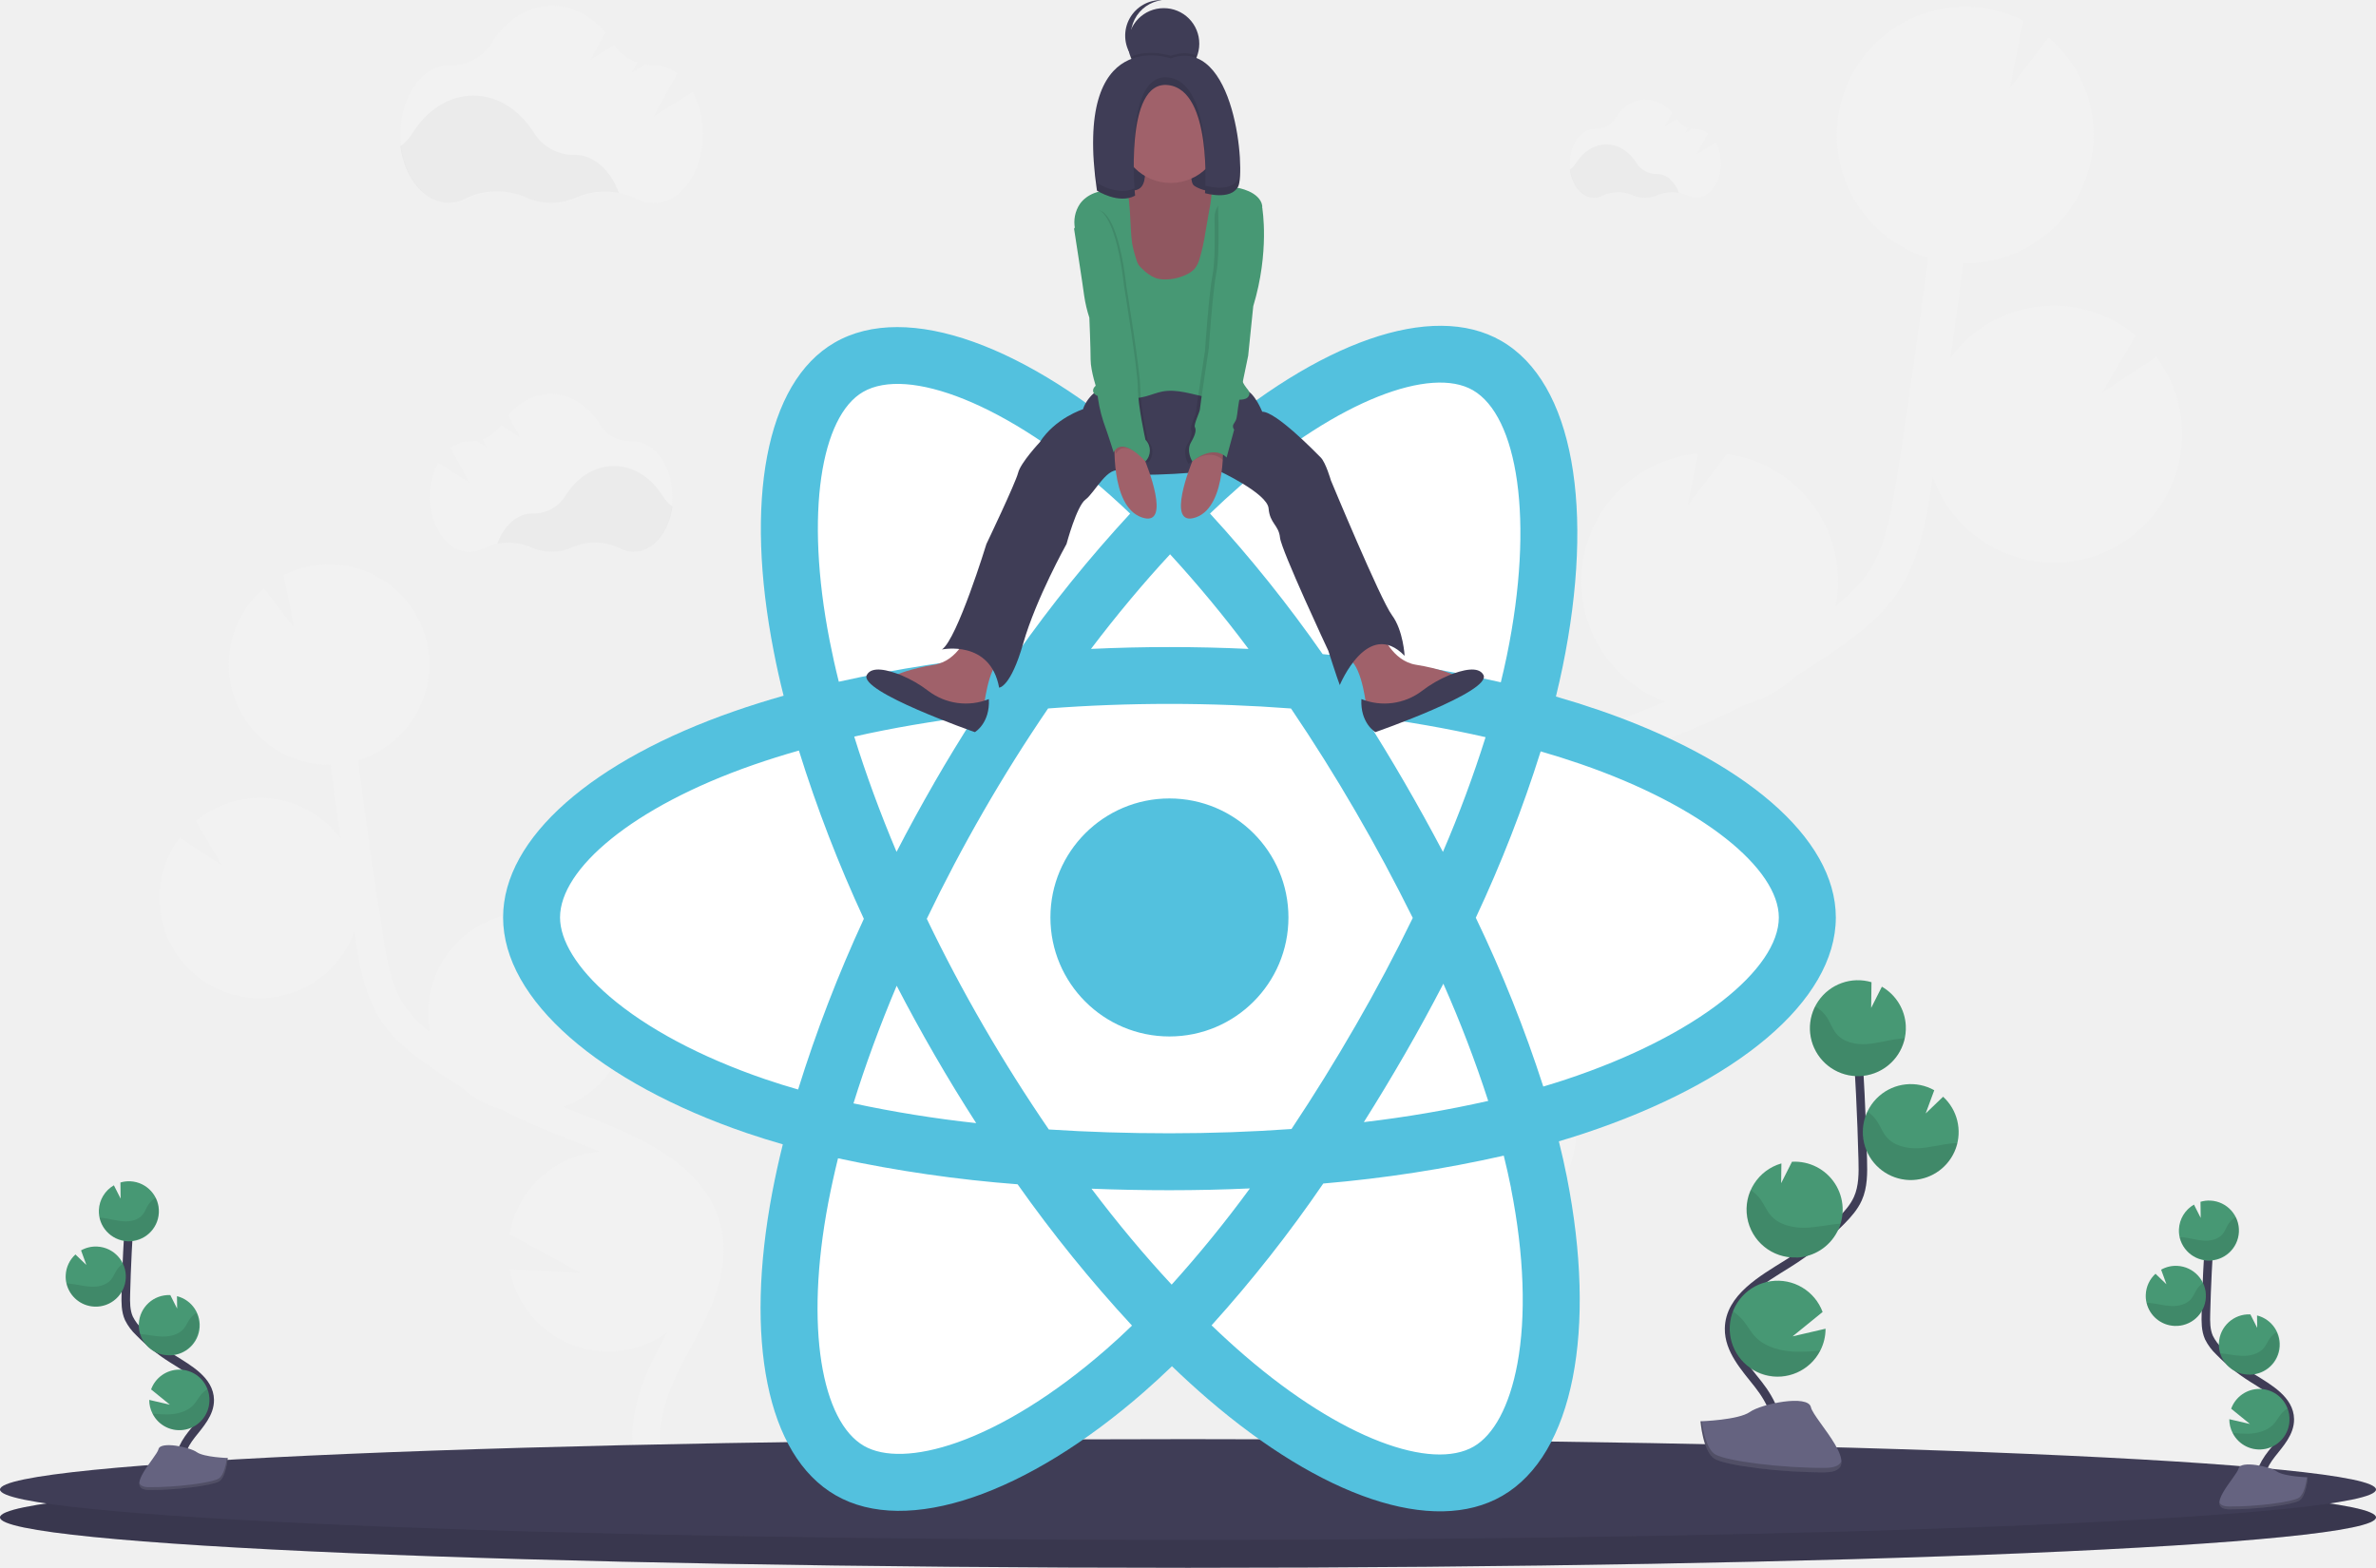
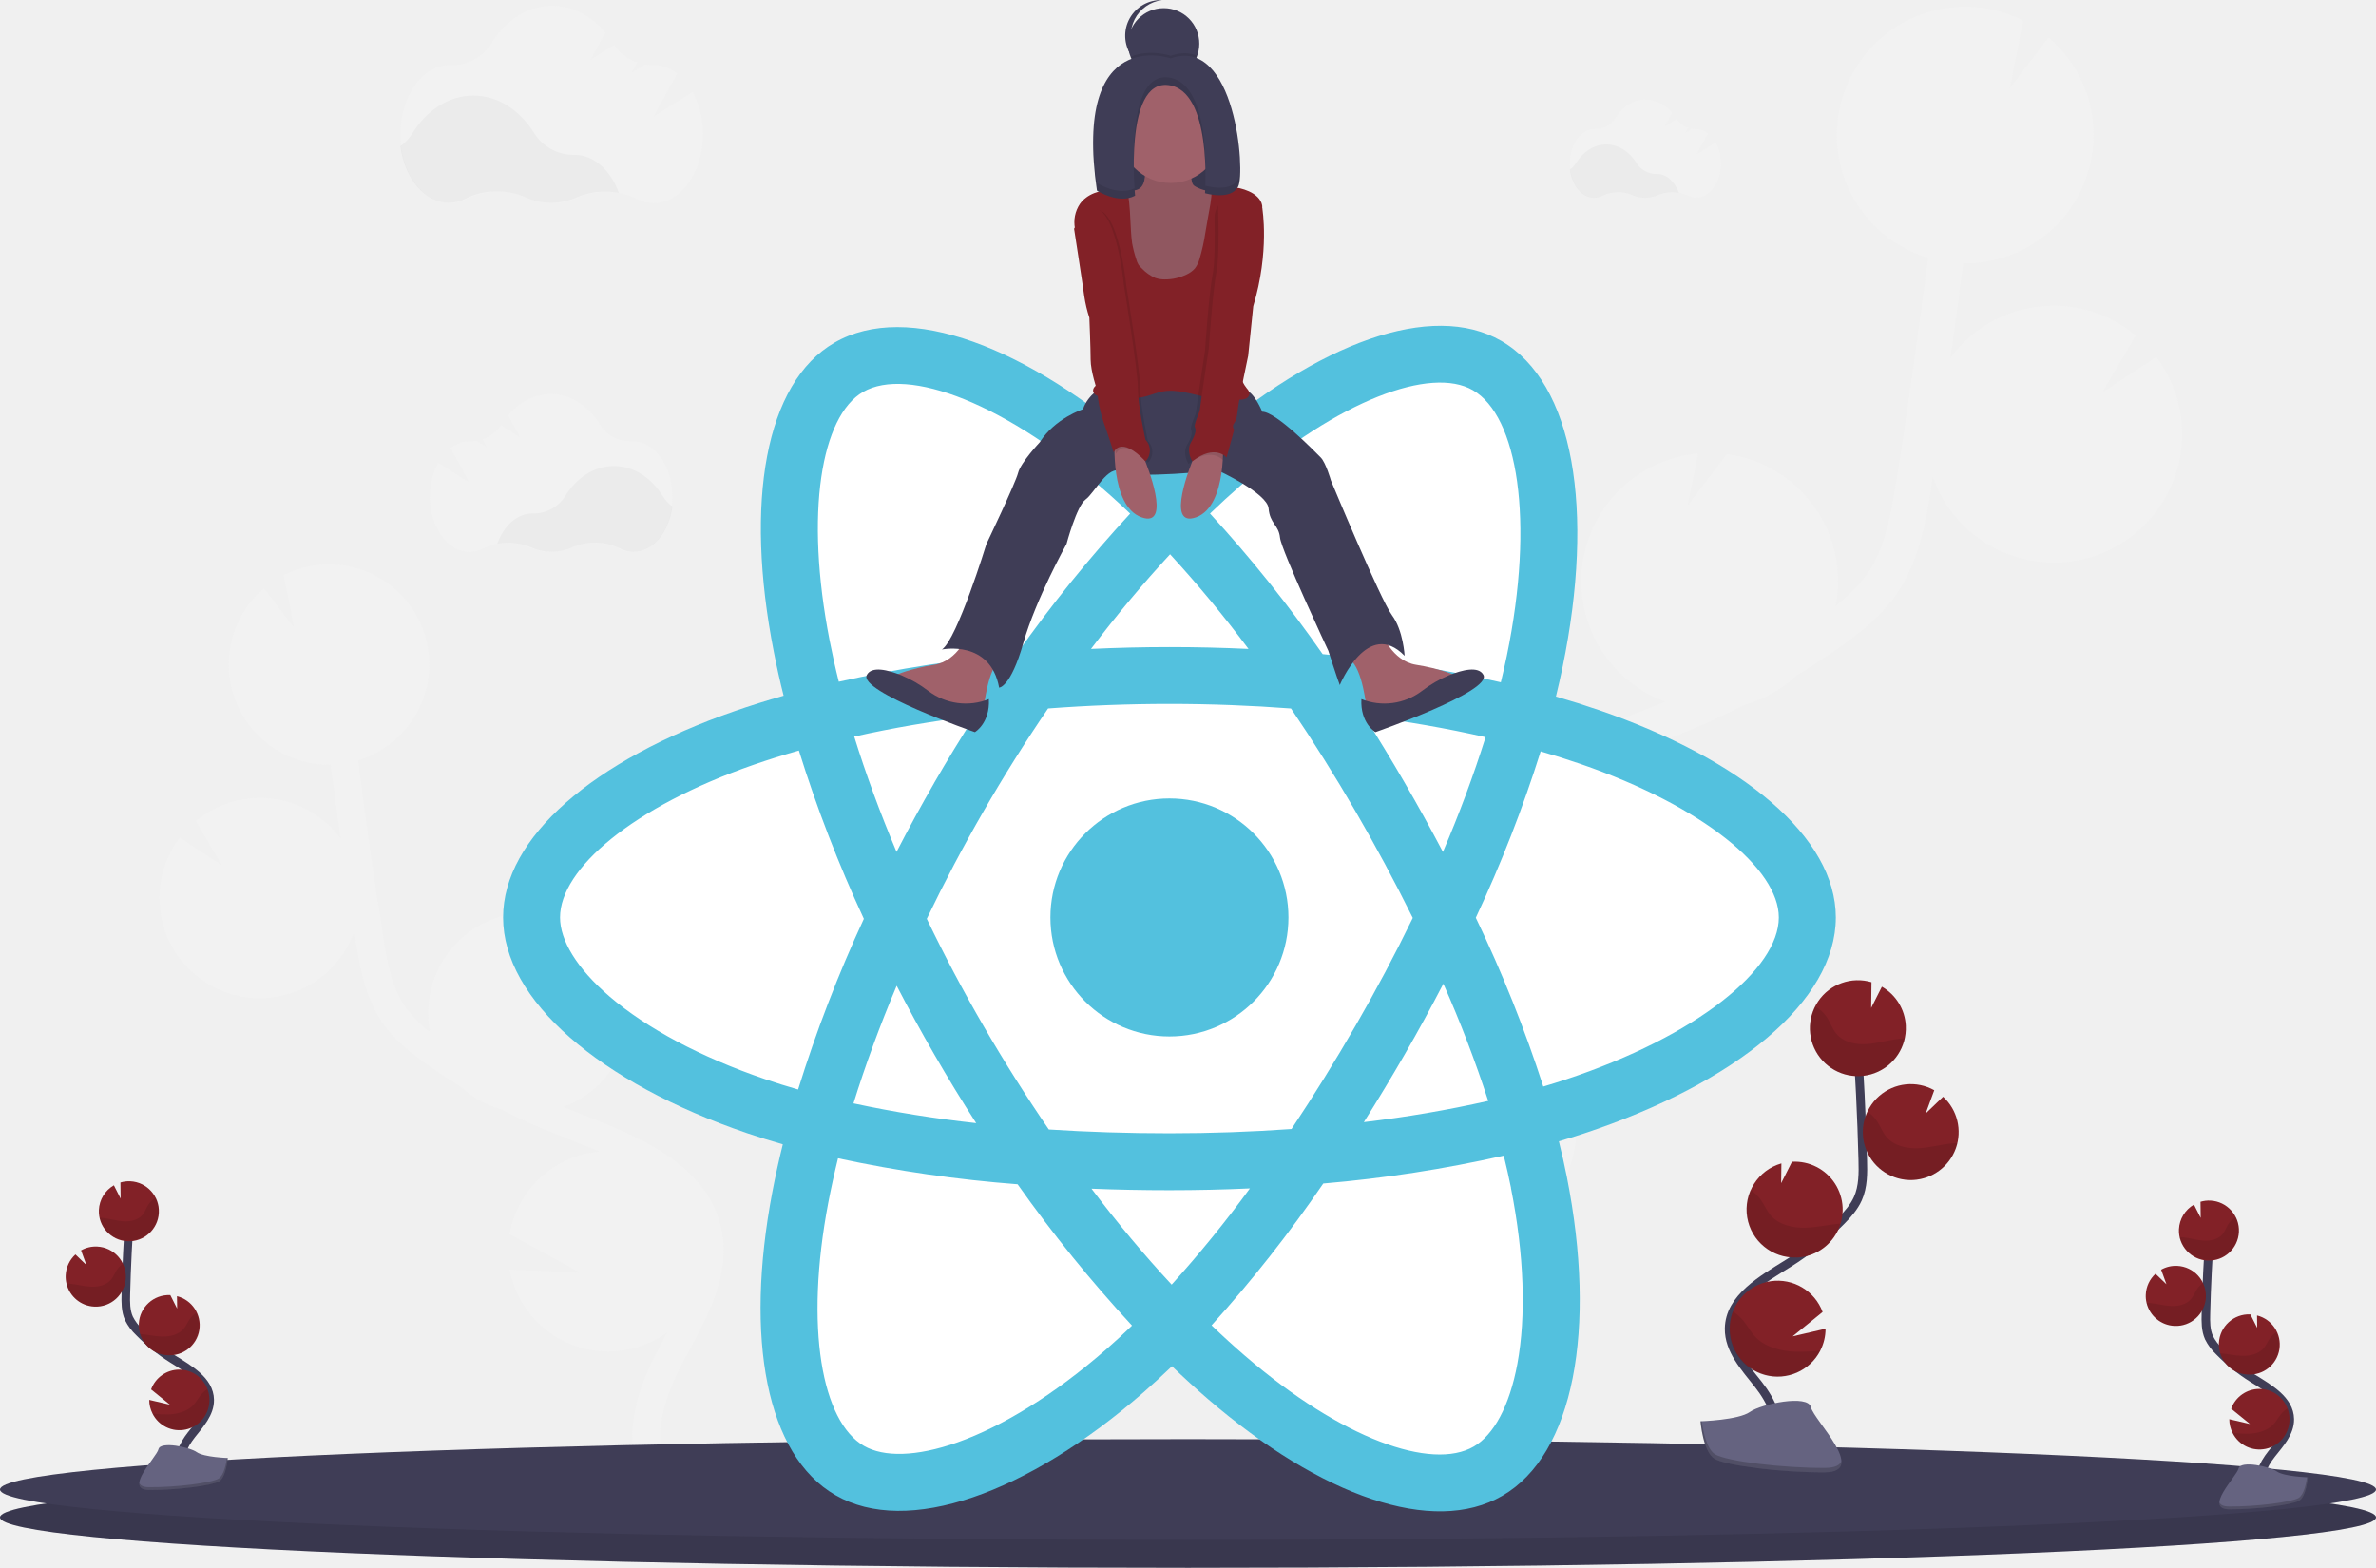
<svg xmlns="http://www.w3.org/2000/svg" id="a75d69e6-d07c-4db3-9c83-72b2470e5561" data-name="Layer 1" width="1108" height="731.18" viewBox="0 0 1108 731.18">
  <path d="M813.68,415.2l6.89-2.7c.66-.26,1.31-.54,2-.81a59.85,59.85,0,0,1,15.28-115.77l-4.8,24.2,18.22-23.92.16,0a59.87,59.87,0,0,1,51.16,67.45c-.15,1.13-.39,2.23-.6,3.34,5.61-4.43,10.87-9.32,14.81-15,8-11.54,10.71-25.76,13.47-43.17,5.47-34.48,10.4-69.34,14.84-104.18a59.83,59.83,0,0,1-42-65.36c.25-1.82.6-3.59,1-5.34.1-.44.2-.88.31-1.31.43-1.69.91-3.35,1.47-5,.09-.27.21-.52.3-.78.5-1.37,1-2.72,1.65-4,.22-.5.44-1,.67-1.47.69-1.43,1.42-2.83,2.22-4.19.27-.45.56-.88.83-1.33.62-1,1.27-2,1.94-2.93.36-.5.71-1,1.08-1.49l.27-.39,0,0a59.81,59.81,0,0,1,74.64-17l-6.24,31.49,18-23.64a59.5,59.5,0,0,1,16.32,68.62h.07c-.17.4-.38.78-.55,1.18-.33.74-.67,1.47-1,2.2-.46.93-1,1.84-1.45,2.74-.38.68-.75,1.36-1.16,2-.59,1-1.23,1.9-1.87,2.83-.38.54-.73,1.1-1.12,1.63-1,1.39-2.12,2.72-3.26,4-.4.45-.83.86-1.25,1.3-.81.86-1.62,1.71-2.48,2.52-.53.5-1.09,1-1.64,1.46-.79.7-1.6,1.38-2.43,2-.59.47-1.19.92-1.79,1.36-.87.63-1.75,1.22-2.64,1.81-.6.39-1.2.78-1.81,1.15-1,.61-2.05,1.17-3.1,1.72-.53.27-1,.57-1.59.83-1.58.77-3.2,1.48-4.85,2.11-.31.12-.64.21-.95.32-1.38.5-2.77,1-4.18,1.35-.61.17-1.23.31-1.85.46-1.15.28-2.31.54-3.48.76q-1,.18-2.07.33c-1.15.17-2.31.3-3.48.4-.69.06-1.37.12-2.07.16-1.26.06-2.53.07-3.8.06a2.08,2.08,0,0,0-.25,0q-2.82,22-5.92,44A59.82,59.82,0,0,1,1042,240.88l-15.68,26.58,25.21-16.59a59.68,59.68,0,0,1,11.5,44.16,58.76,58.76,0,0,1-4.5,15.94,59.83,59.83,0,0,1-111.19-4c-.23,1.48-.45,3-.68,4.46-2.44,15.35-5.47,34.46-16.23,50-7.29,10.56-17.33,18.36-27.09,25.22q-9.52,6.7-19.48,12.77a59.85,59.85,0,0,1-24.53,13.74q-16,8.19-32.69,14.81l-6.95,2.72c-6.25,2.44-12.65,4.94-19,7.6,1,.09,2,.17,3,.3a59.9,59.9,0,0,1,50.86,49.05l-42.31,23.11,42.18-1.89A59.16,59.16,0,0,1,843,534.54a59.87,59.87,0,0,1-82.7,11.74l2.1,3.91c1.4,2.58,2.78,5.15,4.12,7.7,18.33,34.74,19.66,64.74,3.75,84.49l-13-10.45c15.49-19.22,3.2-49.77-5.5-66.27-1.32-2.5-2.68-5-4-7.56C736,536.27,722.65,511.53,728,485.2,736,445.5,779.05,428.7,813.68,415.2Z" transform="translate(-46 -84.41)" fill="#f2f2f2" />
  <path d="M315.6,603.42l-5.38-2.11c-.52-.2-1-.43-1.54-.63a46.75,46.75,0,0,0-11.94-90.42l3.75,18.9-14.22-18.68h-.13a46.76,46.76,0,0,0-40,52.68c.12.89.31,1.74.47,2.61a55.84,55.84,0,0,1-11.56-11.73c-6.23-9-8.37-20.12-10.53-33.71C220.29,493.4,216.45,466.18,213,439a46.72,46.72,0,0,0,32.77-51.05c-.2-1.42-.47-2.8-.79-4.17l-.24-1c-.34-1.32-.71-2.62-1.15-3.88-.07-.21-.16-.41-.24-.61-.39-1.07-.82-2.12-1.28-3.15-.18-.38-.35-.77-.53-1.15-.54-1.11-1.11-2.2-1.73-3.26-.21-.36-.44-.7-.65-1-.49-.78-1-1.55-1.52-2.29-.28-.39-.55-.79-.84-1.17l-.21-.3h0a46.76,46.76,0,0,0-58.29-13.32l4.88,24.6-14.07-18.46a46.48,46.48,0,0,0-12.75,53.59h-.05c.13.31.29.61.43.92.26.58.52,1.15.8,1.72q.54,1.08,1.14,2.13c.29.54.58,1.07.9,1.59.46.75,1,1.48,1.46,2.21.3.42.57.86.88,1.27.8,1.08,1.65,2.12,2.54,3.13.31.35.65.67,1,1,.63.67,1.27,1.33,1.94,2,.41.4.85.77,1.28,1.14q.93.83,1.89,1.59c.46.36.93.71,1.4,1.06.68.49,1.37,1,2.06,1.41.47.31.94.61,1.42.9.79.48,1.6.91,2.42,1.34.42.22.82.45,1.24.66,1.24.6,2.5,1.15,3.79,1.64.24.1.5.16.74.25,1.07.39,2.16.75,3.27,1.06.47.13,1,.24,1.44.35.9.22,1.8.43,2.72.6l1.61.26c.9.13,1.81.23,2.72.31.54.05,1.07.09,1.62.12,1,.05,2,.06,3,.05h.19q2.2,17.22,4.62,34.41a46.71,46.71,0,0,0-67.48-8.14L149.49,488l-19.68-12.95a46.57,46.57,0,0,0-9,34.49A45.8,45.8,0,0,0,124.34,522a46.73,46.73,0,0,0,86.84-3.12c.18,1.15.35,2.32.53,3.48,1.9,12,4.27,26.92,12.67,39.08,5.7,8.24,13.54,14.33,21.16,19.69q7.44,5.24,15.21,10a46.88,46.88,0,0,0,19.16,10.74c8.32,4.26,16.84,8.14,25.54,11.56l5.42,2.13c4.88,1.9,9.88,3.85,14.81,5.93-.78.07-1.57.13-2.36.24A46.77,46.77,0,0,0,283.6,660l33,18-32.94-1.47a46.78,46.78,0,0,0,73.57,29.2c-.55,1-1.09,2-1.64,3.05-1.09,2-2.17,4-3.22,6-14.31,27.13-15.35,50.57-2.92,66l10.13-8.16c-12.1-15-2.5-38.87,4.3-51.76,1-1.95,2.09-3.92,3.16-5.9,9.19-17,19.61-36.37,15.46-56.94C376.29,627.08,342.64,614,315.6,603.42Z" transform="translate(-46 -84.41)" fill="#f2f2f2" />
  <ellipse cx="554" cy="707.68" rx="554" ry="23.5" fill="#3f3d56" />
  <ellipse cx="554" cy="707.68" rx="554" ry="23.5" opacity="0.1" />
  <ellipse cx="554" cy="694.68" rx="554" ry="23.5" fill="#3f3d56" />
  <path d="M131,770.73c-3-5.51.4-12.26,4.28-17.18s8.61-10,8.51-16.29c-.14-9-9.7-14.31-17.33-19.08a84.78,84.78,0,0,1-15.56-12.51,23,23,0,0,1-4.78-6.4c-1.58-3.52-1.53-7.52-1.43-11.38q.5-19.26,1.9-38.48" transform="translate(-46 -84.41)" fill="none" stroke="#3f3d56" stroke-miterlimit="10" stroke-width="4" />
-   <path d="M92.11,648.7a14,14,0,0,1,7-11.49l3.14,6.21-.09-7.52a13.86,13.86,0,0,1,4.62-.56A14,14,0,1,1,92.11,648.7Z" transform="translate(-46 -84.41)" fill="#479874" />
-   <path d="M117.14,743.7a14,14,0,0,0,26.5-5.76,13.82,13.82,0,0,0-.91-5.69,14,14,0,0,0-26.27.15l8.77,7.13-9.64-2.24A13.89,13.89,0,0,0,117.14,743.7Z" transform="translate(-46 -84.41)" fill="#479874" />
-   <path d="M124.07,716.45a14,14,0,0,0,4.46-27.54l.07,5.79-3.18-6.29h0a14,14,0,0,0-1.31,28.05Z" transform="translate(-46 -84.41)" fill="#479874" />
-   <path d="M90,693.78a14,14,0,0,0,1.32-28,13.88,13.88,0,0,0-7.52,1.78l2.48,6.8-5.11-4.9a14,14,0,0,0-4.53,9.69A13.33,13.33,0,0,0,77,683,14,14,0,0,0,90,693.78Z" transform="translate(-46 -84.41)" fill="#479874" />
+   <path d="M92.11,648.7a14,14,0,0,1,7-11.49l3.14,6.21-.09-7.52a13.86,13.86,0,0,1,4.62-.56A14,14,0,1,1,92.11,648.7Z" transform="translate(-46 -84.41)" fill="#822127" />
+   <path d="M117.14,743.7a14,14,0,0,0,26.5-5.76,13.82,13.82,0,0,0-.91-5.69,14,14,0,0,0-26.27.15l8.77,7.13-9.64-2.24A13.89,13.89,0,0,0,117.14,743.7Z" transform="translate(-46 -84.41)" fill="#822127" />
+   <path d="M124.07,716.45a14,14,0,0,0,4.46-27.54l.07,5.79-3.18-6.29h0a14,14,0,0,0-1.31,28.05Z" transform="translate(-46 -84.41)" fill="#822127" />
+   <path d="M90,693.78a14,14,0,0,0,1.32-28,13.88,13.88,0,0,0-7.52,1.78l2.48,6.8-5.11-4.9a14,14,0,0,0-4.53,9.69A13.33,13.33,0,0,0,77,683,14,14,0,0,0,90,693.78Z" transform="translate(-46 -84.41)" fill="#822127" />
  <path d="M94,652.44c3.24.36,6.39,1.37,9.64,1.57s6.82-.58,8.88-3.1c1.11-1.37,1.66-3.09,2.59-4.57a10.08,10.08,0,0,1,3.54-3.33,14,14,0,1,1-26.24,9.32C92.94,652.35,93.47,652.39,94,652.44Z" transform="translate(-46 -84.41)" opacity="0.1" />
  <path d="M90,693.78a14,14,0,0,0,13.35-20,10.4,10.4,0,0,0-2.82,2.83c-1,1.51-1.61,3.25-2.78,4.64-2.19,2.57-5.92,3.41-9.31,3.25s-6.66-1.11-10-1.42c-.47,0-.94-.08-1.41-.09A14,14,0,0,0,90,693.78Z" transform="translate(-46 -84.41)" opacity="0.1" />
  <path d="M124.07,716.45a14,14,0,0,0,13.47-19.76,11.36,11.36,0,0,0-3,2.85c-1.09,1.54-1.77,3.31-3,4.73-2.36,2.64-6.34,3.57-9.93,3.48s-6.82-.93-10.28-1.19A14,14,0,0,0,124.07,716.45Z" transform="translate(-46 -84.41)" opacity="0.1" />
  <path d="M117.14,743.7a14,14,0,0,0,26.5-5.76,13.82,13.82,0,0,0-.91-5.69,14,14,0,0,0-3.08,2.74c-1.34,1.63-2.21,3.47-3.76,5-2.87,2.82-7.5,4-11.62,4.09A62.35,62.35,0,0,1,117.14,743.7Z" transform="translate(-46 -84.41)" opacity="0.1" />
  <path d="M152.19,764.39s-11.08-.34-14.41-2.72-17-5.22-17.87-1.4-16.65,19-4.14,19.06,29.06-2,32.39-4S152.19,764.39,152.19,764.39Z" transform="translate(-46 -84.41)" fill="#656380" />
  <path d="M115.54,778c12.51.1,29.06-2,32.4-4,2.53-1.54,3.54-7.09,3.88-9.65l.37,0s-.7,8.93-4,11-19.89,4.08-32.39,4c-3.61,0-4.86-1.31-4.79-3.22C111.48,777.26,112.86,778,115.54,778Z" transform="translate(-46 -84.41)" opacity="0.2" />
  <path d="M1101,779.73c-3-5.51.4-12.26,4.28-17.18s8.61-10,8.51-16.29c-.14-9-9.7-14.31-17.33-19.08a84.78,84.78,0,0,1-15.56-12.51,23,23,0,0,1-4.78-6.4c-1.58-3.52-1.53-7.52-1.43-11.38q.49-19.26,1.9-38.48" transform="translate(-46 -84.41)" fill="none" stroke="#3f3d56" stroke-miterlimit="10" stroke-width="4" />
-   <path d="M1062.11,657.7a14,14,0,0,1,7-11.49l3.14,6.21-.09-7.52a13.86,13.86,0,0,1,4.62-.56,14,14,0,1,1-14.68,13.36Z" transform="translate(-46 -84.41)" fill="#479874" />
-   <path d="M1087.14,752.7a14,14,0,0,0,26.5-5.76,13.82,13.82,0,0,0-.91-5.69,14,14,0,0,0-26.27.15l8.77,7.13-9.64-2.24A13.89,13.89,0,0,0,1087.14,752.7Z" transform="translate(-46 -84.41)" fill="#479874" />
-   <path d="M1094.07,725.45a14,14,0,0,0,4.46-27.54l.07,5.79-3.18-6.29h0a14,14,0,0,0-1.31,28.05Z" transform="translate(-46 -84.41)" fill="#479874" />
-   <path d="M1060,702.78a14,14,0,0,0,1.32-28,13.88,13.88,0,0,0-7.52,1.78l2.48,6.8-5.11-4.9a14,14,0,0,0-4.53,9.69A13.33,13.33,0,0,0,1047,692,14,14,0,0,0,1060,702.78Z" transform="translate(-46 -84.41)" fill="#479874" />
+   <path d="M1062.11,657.7a14,14,0,0,1,7-11.49l3.14,6.21-.09-7.52a13.86,13.86,0,0,1,4.62-.56,14,14,0,1,1-14.68,13.36Z" transform="translate(-46 -84.41)" fill="#822127" />
+   <path d="M1087.14,752.7a14,14,0,0,0,26.5-5.76,13.82,13.82,0,0,0-.91-5.69,14,14,0,0,0-26.27.15l8.77,7.13-9.64-2.24A13.89,13.89,0,0,0,1087.14,752.7Z" transform="translate(-46 -84.41)" fill="#822127" />
+   <path d="M1094.07,725.45a14,14,0,0,0,4.46-27.54l.07,5.79-3.18-6.29h0a14,14,0,0,0-1.31,28.05Z" transform="translate(-46 -84.41)" fill="#822127" />
+   <path d="M1060,702.78a14,14,0,0,0,1.32-28,13.88,13.88,0,0,0-7.52,1.78l2.48,6.8-5.11-4.9a14,14,0,0,0-4.53,9.69A13.33,13.33,0,0,0,1047,692,14,14,0,0,0,1060,702.78Z" transform="translate(-46 -84.41)" fill="#822127" />
  <path d="M1064,661.44c3.24.36,6.39,1.37,9.64,1.57s6.82-.58,8.88-3.1c1.11-1.37,1.66-3.09,2.59-4.57a10.08,10.08,0,0,1,3.54-3.33,14,14,0,1,1-26.24,9.32C1062.94,661.35,1063.47,661.39,1064,661.44Z" transform="translate(-46 -84.41)" opacity="0.1" />
  <path d="M1060,702.78a14,14,0,0,0,13.35-20,10.4,10.4,0,0,0-2.82,2.83c-1,1.51-1.61,3.25-2.78,4.64-2.19,2.57-5.92,3.41-9.31,3.25s-6.66-1.11-10-1.42c-.47,0-.94-.08-1.41-.09A14,14,0,0,0,1060,702.78Z" transform="translate(-46 -84.41)" opacity="0.1" />
  <path d="M1094.07,725.45a14,14,0,0,0,13.47-19.76,11.36,11.36,0,0,0-3,2.85c-1.09,1.54-1.77,3.31-3,4.73-2.36,2.64-6.34,3.57-9.93,3.48s-6.82-.93-10.28-1.19A14,14,0,0,0,1094.07,725.45Z" transform="translate(-46 -84.41)" opacity="0.1" />
  <path d="M1087.14,752.7a14,14,0,0,0,26.5-5.76,13.82,13.82,0,0,0-.91-5.69,14,14,0,0,0-3.08,2.74c-1.34,1.63-2.21,3.47-3.76,5-2.87,2.82-7.5,4-11.62,4.09A62.35,62.35,0,0,1,1087.14,752.7Z" transform="translate(-46 -84.41)" opacity="0.1" />
  <path d="M1122.19,773.39s-11.08-.34-14.41-2.72-17-5.22-17.87-1.4-16.65,19-4.14,19.06,29.06-2,32.39-4S1122.19,773.39,1122.19,773.39Z" transform="translate(-46 -84.41)" fill="#656380" />
  <path d="M1085.54,787c12.51.1,29.06-2,32.4-4,2.53-1.54,3.54-7.09,3.88-9.65l.37,0s-.7,8.93-4,11-19.89,4.08-32.39,4c-3.61,0-4.86-1.31-4.79-3.22C1081.48,786.26,1082.86,787,1085.54,787Z" transform="translate(-46 -84.41)" opacity="0.2" />
  <path d="M791.57,415.56q-9.92-3.4-20-6.3,1.66-6.79,3.09-13.65c15.14-73.51,5.24-132.73-28.57-152.22-32.42-18.7-85.44.8-139,47.39q-7.92,6.92-15.47,14.2-5.07-4.85-10.3-9.51C525.21,245.64,469,224.65,435.18,244.2c-32.39,18.75-42,74.42-28.35,144.09q2,10.35,4.59,20.58c-7.95,2.26-15.64,4.67-23,7.24C322.63,439,280.61,475,280.61,512.29c0,38.51,45.11,77.14,113.64,100.56q8.34,2.83,16.8,5.26-2.74,11-4.88,22.18c-13,68.46-2.84,122.82,29.46,141.45C469,801,525,781.2,579.52,733.54c4.31-3.77,8.63-7.77,13-11.95q8.18,7.89,16.79,15.32c52.82,45.45,105,63.81,137.26,45.12,33.33-19.29,44.16-77.69,30.1-148.73q-1.6-8.14-3.73-16.61,5.91-1.74,11.56-3.61c71.24-23.6,117.6-61.76,117.6-100.79,0-37.43-43.38-73.62-110.5-96.73Z" transform="translate(-46 -84.41)" fill="#53c1de" />
  <path d="M776.12,587.88c-3.4,1.13-6.88,2.21-10.44,3.27a621.6,621.6,0,0,0-31.47-78.73,623.06,623.06,0,0,0,30.25-77.58c6.35,1.84,12.53,3.78,18.47,5.83,57.51,19.79,92.59,49.06,92.59,71.62,0,24-37.89,55.21-99.4,75.59ZM750.6,638.46c6.22,31.41,7.1,59.81,3,82-3.7,19.95-11.14,33.25-20.34,38.58-19.59,11.33-61.47-3.4-106.64-42.27q-7.77-6.69-15.63-14.25a624.23,624.23,0,0,0,52.09-66.14,620.2,620.2,0,0,0,84.17-13q1.9,7.68,3.37,15ZM492.48,757.1c-19.14,6.76-34.38,6.95-43.59,1.64-19.6-11.31-27.75-55-16.63-113.5q2-10.37,4.53-20.63a625.79,625.79,0,0,0,83.75,12.13,645.09,645.09,0,0,0,53.35,65.9q-5.79,5.61-11.84,10.91c-24.11,21.08-48.28,36-69.57,43.55ZM402.84,587.73c-30.31-10.36-55.33-23.82-72.49-38.5-15.41-13.2-23.19-26.31-23.19-36.94,0-22.63,33.74-51.5,90-71.11q10.6-3.69,21.39-6.73a637.08,637.08,0,0,0,30.29,78.48,646.29,646.29,0,0,0-30.66,79.6Q410.44,590.32,402.84,587.73Zm30.05-204.54c-11.68-59.69-3.93-104.72,15.59-116,20.79-12,66.76,5.12,115.22,48.15,3.1,2.75,6.21,5.63,9.32,8.6a635.89,635.89,0,0,0-52.93,65.52,648.42,648.42,0,0,0-82.93,12.89q-2.39-9.52-4.27-19.15ZM701,449.38q-9.11-15.74-18.89-31.08c19.83,2.51,38.82,5.83,56.66,9.91a565.54,565.54,0,0,1-19.89,53.51q-8.61-16.35-17.88-32.34ZM591.64,342.91a569.3,569.3,0,0,1,36.57,44.14q-36.71-1.73-73.45,0c12.07-15.92,24.44-30.72,36.88-44.13Zm-110,106.65q-9.15,15.87-17.55,32.14c-7.73-18.33-14.34-36.36-19.74-53.77,17.73-4,36.64-7.21,56.34-9.68Q490.77,433.69,481.62,449.56Zm19.61,158.65A564.64,564.64,0,0,1,444,599c5.49-17.71,12.25-36.13,20.15-54.86q8.43,16.29,17.61,32.16Q491.1,592.49,501.23,608.21Zm91.14,75.33C579.79,670,567.24,655,555,638.79q17.85.71,36.36.71,19,0,37.51-.84A563.94,563.94,0,0,1,592.37,683.54ZM719.08,543.19A562.82,562.82,0,0,1,740,597.85a561.35,561.35,0,0,1-58,9.89q9.85-15.63,19.08-31.63,9.38-16.26,18-32.92Zm-41,19.66q-14.12,24.52-29.81,48.1c-18.44,1.32-37.49,2-56.91,2s-38.15-.6-56.27-1.78Q519,587.67,504.7,563t-26.51-50.08q12.27-25.53,26.43-50.1h0q14.14-24.56,30.13-48c18.49-1.4,37.43-2.13,56.59-2.13s38.22.74,56.69,2.14q15.81,23.37,30,47.81t26.79,49.87q-12.45,25.62-26.71,50.3Zm54.77-296.46c20.81,12,28.9,60.4,15.83,123.87q-1.29,6.19-2.8,12.35a635.74,635.74,0,0,0-83.09-13.13,625.16,625.16,0,0,0-52.53-65.56q7-6.74,14.29-13.11c45.88-39.93,88.76-55.69,108.3-44.42Z" transform="translate(-46 -84.41)" fill="#fff" />
  <path d="M591.34,456.79a55.5,55.5,0,1,1-55.5,55.5,55.49,55.49,0,0,1,55.5-55.5" transform="translate(-46 -84.41)" fill="#53c1de" />
  <path d="M605.26,104.81a16.6,16.6,0,1,1-16.6-16.6A16.52,16.52,0,0,1,605.26,104.81Z" transform="translate(-46 -84.41)" fill="#3f3d56" />
  <path d="M575.4,109a16.62,16.62,0,0,1,12.49-24.54,16.6,16.6,0,1,0,1.41,33.07A16.6,16.6,0,0,1,575.4,109Z" transform="translate(-46 -84.41)" fill="#3f3d56" />
  <rect x="521.91" y="43.52" width="44.47" height="69.37" fill="#3f3d56" />
  <rect x="521.91" y="43.52" width="44.47" height="69.37" opacity="0.1" />
  <path d="M497.66,379.61s-4.75,13.05-16,14.83-17.79,4.74-17.79,4.74l26.68,17.19,14.23-1.78s1.78-18.38,7.71-22.53S497.66,379.61,497.66,379.61Z" transform="translate(-46 -84.41)" fill="#a0616a" />
  <path d="M690.34,379.61s4.75,13.05,16,14.83,17.79,4.74,17.79,4.74l-26.68,17.19-14.23-1.78s-1.78-18.38-7.71-22.53S690.34,379.61,690.34,379.61Z" transform="translate(-46 -84.41)" fill="#a0616a" />
  <path d="M560.5,264.59s-7.11,3.56-9.48,10.68c0,0-13,4.15-20.16,15.41,0,0-8.9,9.49-10.08,14.23S506,338.11,506,338.11s-13.64,44.47-20.75,49.21c0,0,22.53-4.74,26.68,17.79,0,0,5.33,0,11.26-20.75s20.16-46.25,20.16-46.25,4.74-17.78,8.89-20.75,10.67-16.6,16.6-13,45.06-.6,45.06-.6S637,314.4,637.58,321.51s4.74,7.71,5.33,13.64,22.53,52.76,22.53,52.76,4.15,13,5.34,16c0,0,13-31.42,30.24-13.63,0,0-.6-11.86-5.93-19s-28.46-62.84-28.46-62.84-2.37-8.3-4.74-10.67-20.76-21.35-27.28-21.35c0,0-3.55-8.89-7.7-10.08Z" transform="translate(-46 -84.41)" fill="#3f3d56" />
  <path d="M507.14,410.44a28.89,28.89,0,0,1-28.22-3.79,56.37,56.37,0,0,0-12.59-7.3c-6.29-2.54-13.81-4.42-16.1-.17-4.15,7.71,50.39,26.68,50.39,26.68S507.74,421.71,507.14,410.44Z" transform="translate(-46 -84.41)" fill="#3f3d56" />
  <path d="M680.86,410.44a28.89,28.89,0,0,0,28.22-3.79,56.37,56.37,0,0,1,12.59-7.3c6.29-2.54,13.81-4.42,16.1-.17,4.15,7.71-50.39,26.68-50.39,26.68S680.26,421.71,680.86,410.44Z" transform="translate(-46 -84.41)" fill="#3f3d56" />
  <path d="M579.88,167.08c-.22,2.06-.9,4.29-2.66,5.38-1.44.9-3.26.83-4.92,1.17a11.46,11.46,0,0,0-7.82,6.77,17.51,17.51,0,0,0-.75,10.55,39.22,39.22,0,0,0,1.52,5.06c1.74,4.92,3.84,9.8,7.09,13.89a59,59,0,0,0,9.3,8.77c2.11,1.72,4.29,3.47,6.89,4.28a21.75,21.75,0,0,0,5.4.72c2.25.1,4.65.17,6.6-.95,3-1.73,3.89-5.55,5.52-8.62,1.38-2.6,3.44-4.81,4.73-7.46a29.49,29.49,0,0,0,2-6.52l2.77-12.3c1-4.47,1.92-9.51-.59-13.34a2.28,2.28,0,0,0-.74-.77,2.79,2.79,0,0,0-1.52-.15,16.44,16.44,0,0,1-9.15-2.09,3.93,3.93,0,0,1-1.15-.9,4.72,4.72,0,0,1-.7-2.12,22.2,22.2,0,0,0-1.28-4.45,3,3,0,0,0-.87-1.34,3.15,3.15,0,0,0-1.41-.47,114.47,114.47,0,0,0-12.93-1.35c-1.42-.07-3.56-.64-4.54.62S580,165.58,579.88,167.08Z" transform="translate(-46 -84.41)" fill="#a0616a" />
  <path d="M579.88,167.08c-.22,2.06-.9,4.29-2.66,5.38-1.44.9-3.26.83-4.92,1.17a11.46,11.46,0,0,0-7.82,6.77,17.51,17.51,0,0,0-.75,10.55,39.22,39.22,0,0,0,1.52,5.06c1.74,4.92,3.84,9.8,7.09,13.89a59,59,0,0,0,9.3,8.77c2.11,1.72,4.29,3.47,6.89,4.28a21.75,21.75,0,0,0,5.4.72c2.25.1,4.65.17,6.6-.95,3-1.73,3.89-5.55,5.52-8.62,1.38-2.6,3.44-4.81,4.73-7.46a29.49,29.49,0,0,0,2-6.52l2.77-12.3c1-4.47,1.92-9.51-.59-13.34a2.28,2.28,0,0,0-.74-.77,2.79,2.79,0,0,0-1.52-.15,16.44,16.44,0,0,1-9.15-2.09,3.93,3.93,0,0,1-1.15-.9,4.72,4.72,0,0,1-.7-2.12,22.2,22.2,0,0,0-1.28-4.45,3,3,0,0,0-.87-1.34,3.15,3.15,0,0,0-1.41-.47,114.47,114.47,0,0,0-12.93-1.35c-1.42-.07-3.56-.64-4.54.62S580,165.58,579.88,167.08Z" transform="translate(-46 -84.41)" opacity="0.1" />
-   <path d="M571.85,174.15a26.93,26.93,0,0,0-7.13-1.12c-5.72-.14-11.84,1.83-15.14,6.5A15.34,15.34,0,0,0,547.29,191a23.57,23.57,0,0,0,5.2,10.66,32,32,0,0,1,4,5.24c1.58,3,1.63,6.59,2.06,10,1,8.12,4.46,15.75,5.83,23.82s.19,17.42-6.18,22.55c-1.07.86-2.37,1.77-2.46,3.14-.14,2.19,2.71,3.12,4.9,3.33,6.55.62,13.27,1.23,19.63-.46,2.63-.7,5.17-1.79,7.85-2.29,6.8-1.27,13.64,1.34,20.45,2.59a90.61,90.61,0,0,0,14.91,1.21,7.94,7.94,0,0,0,3.43-.45,2.75,2.75,0,0,0,1.74-2.74,4.76,4.76,0,0,0-1.18-2c-3.44-4.25-4.49-9.9-5.43-15.29l-3.15-18.11c-1.69-9.68-3.26-20.2,1.32-28.89,3.29-6.25,9.36-10.65,12.83-16.8a9.84,9.84,0,0,0,1.55-6.28c-.52-3.09-3.31-5.3-6.17-6.59A23.21,23.21,0,0,0,611,173c.1,4.33-1,8.71-1.71,13l-1.21,7a88.83,88.83,0,0,1-2.71,12.2,12.85,12.85,0,0,1-2.17,4.42,11.43,11.43,0,0,1-3.83,2.79,22.83,22.83,0,0,1-10.14,2.32,13.54,13.54,0,0,1-4.48-.69,19,19,0,0,1-6.17-4.34,10.11,10.11,0,0,1-1.63-1.77,9.93,9.93,0,0,1-1.11-2.67,55.42,55.42,0,0,1-1.91-7.48c-.3-1.94-.4-3.91-.54-5.87C573,186.12,573,179.72,571.85,174.15Z" transform="translate(-46 -84.41)" fill="#479874" />
+   <path d="M571.85,174.15a26.93,26.93,0,0,0-7.13-1.12c-5.72-.14-11.84,1.83-15.14,6.5A15.34,15.34,0,0,0,547.29,191a23.57,23.57,0,0,0,5.2,10.66,32,32,0,0,1,4,5.24c1.58,3,1.63,6.59,2.06,10,1,8.12,4.46,15.75,5.83,23.82s.19,17.42-6.18,22.55c-1.07.86-2.37,1.77-2.46,3.14-.14,2.19,2.71,3.12,4.9,3.33,6.55.62,13.27,1.23,19.63-.46,2.63-.7,5.17-1.79,7.85-2.29,6.8-1.27,13.64,1.34,20.45,2.59a90.61,90.61,0,0,0,14.91,1.21,7.94,7.94,0,0,0,3.43-.45,2.75,2.75,0,0,0,1.74-2.74,4.76,4.76,0,0,0-1.18-2c-3.44-4.25-4.49-9.9-5.43-15.29l-3.15-18.11c-1.69-9.68-3.26-20.2,1.32-28.89,3.29-6.25,9.36-10.65,12.83-16.8a9.84,9.84,0,0,0,1.55-6.28c-.52-3.09-3.31-5.3-6.17-6.59A23.21,23.21,0,0,0,611,173c.1,4.33-1,8.71-1.71,13l-1.21,7a88.83,88.83,0,0,1-2.71,12.2,12.85,12.85,0,0,1-2.17,4.42,11.43,11.43,0,0,1-3.83,2.79,22.83,22.83,0,0,1-10.14,2.32,13.54,13.54,0,0,1-4.48-.69,19,19,0,0,1-6.17-4.34,10.11,10.11,0,0,1-1.63-1.77,9.93,9.93,0,0,1-1.11-2.67,55.42,55.42,0,0,1-1.91-7.48c-.3-1.94-.4-3.91-.54-5.87C573,186.12,573,179.72,571.85,174.15Z" transform="translate(-46 -84.41)" fill="#822127" />
  <path d="M565.84,288.9s-2.37,31.43,12.45,36.76,1.78-26.09,1.78-26.09l-4.75-9.48Z" transform="translate(-46 -84.41)" fill="#a0616a" />
  <path d="M616.23,288.9s2.37,31.43-12.45,36.76S602,299.57,602,299.57l4.75-9.48Z" transform="translate(-46 -84.41)" fill="#a0616a" />
  <path d="M552.79,184l-4.74,7.71s4.15,26.68,4.74,31.42a62.2,62.2,0,0,0,2.38,10.08s.59,14.23.59,19.57,3,14.23,3,14.23a64.82,64.82,0,0,0,3,14.82c2.37,6.52,4.74,14.23,4.74,14.23s3-8.3,14.82,4.15a7.18,7.18,0,0,0,0-10.08s-3.55-16-3.55-24.31-6.53-48-6.53-48S567,172.7,552.79,184Z" transform="translate(-46 -84.41)" opacity="0.1" />
-   <path d="M551.61,183.37l-4.74,7.71s4.15,26.68,4.74,31.42A61.84,61.84,0,0,0,554,232.58s.59,14.23.59,19.56,3,14.23,3,14.23a64.53,64.53,0,0,0,3,14.82c2.37,6.53,4.75,14.23,4.75,14.23s3-8.3,14.82,4.15a7.18,7.18,0,0,0,0-10.07s-3.56-16-3.56-24.31-6.52-48-6.52-48S565.84,172.1,551.61,183.37Z" transform="translate(-46 -84.41)" fill="#479874" />
+   <path d="M551.61,183.37l-4.74,7.71s4.15,26.68,4.74,31.42A61.84,61.84,0,0,0,554,232.58s.59,14.23.59,19.56,3,14.23,3,14.23a64.53,64.53,0,0,0,3,14.82c2.37,6.53,4.75,14.23,4.75,14.23s3-8.3,14.82,4.15a7.18,7.18,0,0,0,0-10.07s-3.56-16-3.56-24.31-6.52-48-6.52-48S565.84,172.1,551.61,183.37Z" transform="translate(-46 -84.41)" fill="#822127" />
  <path d="M629.87,179.22l3,3.53s3.49,20.18-4.22,45.68l-2.37,23.12s-4.15,19.57-4.74,24.31-.59,5.33-1.78,7.11a2.29,2.29,0,0,0,0,3l-3.56,13s-5.33-6.52-16,1.78c0,0-3-4.74-.6-8.89s2.37-5.93,1.78-7.12,2.37-7.11,2.37-8.3S607.93,248,607.93,248s1.78-26.68,3.56-35.57c1.09-5.47,1.07-17.66.88-26.24-.19-8.94,10.63-13.78,17-7.5C629.52,178.85,629.7,179,629.87,179.22Z" transform="translate(-46 -84.41)" opacity="0.1" />
-   <path d="M631.65,178l3,3.53s3.49,20.19-4.22,45.68l-2.37,23.12s-4.15,19.57-4.74,24.31-.6,5.34-1.78,7.12a2.28,2.28,0,0,0,0,3L618,297.8s-5.33-6.53-16,1.77c0,0-3-4.74-.59-8.89s2.37-5.93,1.78-7.11,2.37-7.12,2.37-8.3,4.15-28.46,4.15-28.46,1.78-26.68,3.56-35.58.59-35.57.59-35.57S623.35,169.14,631.65,178Z" transform="translate(-46 -84.41)" fill="#479874" />
+   <path d="M631.65,178l3,3.53s3.49,20.19-4.22,45.68l-2.37,23.12s-4.15,19.57-4.74,24.31-.6,5.34-1.78,7.12a2.28,2.28,0,0,0,0,3L618,297.8s-5.33-6.53-16,1.77c0,0-3-4.74-.59-8.89s2.37-5.93,1.78-7.11,2.37-7.12,2.37-8.3,4.15-28.46,4.15-28.46,1.78-26.68,3.56-35.58.59-35.57.59-35.57S623.35,169.14,631.65,178Z" transform="translate(-46 -84.41)" fill="#822127" />
  <circle cx="545.92" cy="61.61" r="23.72" fill="#a0616a" />
  <path d="M604.29,110.41a16.6,16.6,0,0,1-31.09.44c9.26-3.73,18.72-.41,18.72-.41C596.65,108.78,600.75,108.93,604.29,110.41Z" transform="translate(-46 -84.41)" opacity="0.1" />
  <path d="M591.92,111.63s-45.65-16-34.38,61.66c0,0,10.08,6.52,17.78,2.37,0,0-5.33-53.95,15.42-51.58s17.19,50.4,17.19,50.4,11.86,3.55,15.42-3S622.16,101,591.92,111.63Z" transform="translate(-46 -84.41)" fill="#3f3d56" />
  <path d="M590.74,120.52c-14.24-1.62-16.2,23.27-16,39.05.17-15.69,2.81-37,16-35.49,14.81,1.69,17.24,26.66,17.41,40.8C608.32,151.9,606.9,122.37,590.74,120.52Z" transform="translate(-46 -84.41)" opacity="0.1" />
  <path d="M557.54,169.73a159.38,159.38,0,0,1-1.77-20.53,152.12,152.12,0,0,0,1.77,24.09s10.08,6.52,17.78,2.37c0,0-.12-1.28-.26-3.43C567.39,176.1,557.54,169.73,557.54,169.73Z" transform="translate(-46 -84.41)" opacity="0.1" />
  <path d="M623.35,168c-3.32,6.08-13.83,3.41-15.25,3-.07,2.2-.17,3.52-.17,3.52s11.86,3.55,15.42-3c.73-1.34,1.11-5.13,1-10.2C624.25,164.57,623.9,167,623.35,168Z" transform="translate(-46 -84.41)" opacity="0.1" />
  <path d="M872.73,757.37c4.74-8.78-.64-19.54-6.82-27.37s-13.73-16-13.57-26c.23-14.35,15.45-22.81,27.62-30.42a134.77,134.77,0,0,0,24.79-19.93c3-3.05,5.87-6.31,7.62-10.21,2.52-5.6,2.45-12,2.29-18.12q-.79-30.71-3-61.34" transform="translate(-46 -84.41)" fill="none" stroke="#3f3d56" stroke-miterlimit="10" stroke-width="4" />
-   <path d="M934.74,562.9a22.31,22.31,0,0,0-11.16-18.32l-5,9.9.15-12a22.37,22.37,0,1,0,16,20.41Z" transform="translate(-46 -84.41)" fill="#479874" />
-   <path d="M894.86,714.29a22.36,22.36,0,1,1,1.08-18l-14,11.37,15.37-3.57A22.25,22.25,0,0,1,894.86,714.29Z" transform="translate(-46 -84.41)" fill="#479874" />
-   <path d="M883.81,670.86A22.37,22.37,0,0,1,876.72,627l-.12,9.22,5.06-10h.06a22.37,22.37,0,1,1,2.09,44.69Z" transform="translate(-46 -84.41)" fill="#479874" />
-   <path d="M938.11,634.73A22.37,22.37,0,1,1,948,592.87l-4,10.83,8.13-7.8a22.37,22.37,0,0,1-14.07,38.83Z" transform="translate(-46 -84.41)" fill="#479874" />
+   <path d="M934.74,562.9a22.31,22.31,0,0,0-11.16-18.32l-5,9.9.15-12a22.37,22.37,0,1,0,16,20.41Z" transform="translate(-46 -84.41)" fill="#822127" />
+   <path d="M894.86,714.29a22.36,22.36,0,1,1,1.08-18l-14,11.37,15.37-3.57A22.25,22.25,0,0,1,894.86,714.29Z" transform="translate(-46 -84.41)" fill="#822127" />
+   <path d="M883.81,670.86A22.37,22.37,0,0,1,876.72,627l-.12,9.22,5.06-10h.06a22.37,22.37,0,1,1,2.09,44.69Z" transform="translate(-46 -84.41)" fill="#822127" />
+   <path d="M938.11,634.73A22.37,22.37,0,1,1,948,592.87l-4,10.83,8.13-7.8a22.37,22.37,0,0,1-14.07,38.83Z" transform="translate(-46 -84.41)" fill="#822127" />
  <path d="M931.74,568.86c-5.17.57-10.19,2.18-15.37,2.5s-10.87-.92-14.14-5c-1.77-2.17-2.65-4.91-4.14-7.28a16,16,0,0,0-5.63-5.3,22.37,22.37,0,1,0,41.81,14.84C933.42,568.71,932.58,568.77,931.74,568.86Z" transform="translate(-46 -84.41)" opacity="0.1" />
  <path d="M938.11,634.73a22.39,22.39,0,0,1-21.28-31.91,16.37,16.37,0,0,1,4.5,4.51c1.59,2.4,2.56,5.18,4.43,7.39,3.48,4.09,9.44,5.43,14.84,5.19s10.6-1.78,16-2.28c.75-.06,1.5-.11,2.26-.13A22.37,22.37,0,0,1,938.11,634.73Z" transform="translate(-46 -84.41)" opacity="0.1" />
  <path d="M883.81,670.86a22.37,22.37,0,0,1-21.46-31.49,17.83,17.83,0,0,1,4.73,4.55c1.74,2.45,2.82,5.27,4.86,7.54,3.77,4.2,10.11,5.68,15.83,5.54,5.54-.12,10.87-1.48,16.38-1.9A22.36,22.36,0,0,1,883.81,670.86Z" transform="translate(-46 -84.41)" opacity="0.1" />
  <path d="M894.86,714.29A22.37,22.37,0,0,1,854.08,696a22.27,22.27,0,0,1,4.91,4.38c2.13,2.59,3.53,5.53,6,7.94,4.57,4.49,11.95,6.34,18.52,6.51A97.1,97.1,0,0,0,894.86,714.29Z" transform="translate(-46 -84.41)" opacity="0.1" />
  <path d="M839,747.26s17.65-.54,23-4.33,27.16-8.31,28.48-2.24,26.53,30.22,6.6,30.38-46.31-3.1-51.62-6.34S839,747.26,839,747.26Z" transform="translate(-46 -84.41)" fill="#656380" />
  <path d="M897.4,769c-19.93.16-46.31-3.11-51.62-6.34-4-2.47-5.65-11.3-6.19-15.38l-.59,0s1.12,14.24,6.43,17.47,31.69,6.5,51.62,6.34c5.75,0,7.74-2.09,7.63-5.12C903.88,767.78,901.69,768.92,897.4,769Z" transform="translate(-46 -84.41)" opacity="0.2" />
  <path d="M369,127.27l-18.25,11.57,11.08-20.15a18,18,0,0,0-11-3.94h-.3a21.58,21.58,0,0,1-3.78-.28l-6.19,3.92,2.65-4.82a22.06,22.06,0,0,1-10.82-8.21l-11.07,7,7-12.72c-6.48-7.77-15.2-12.54-24.81-12.54-11.51,0-21.76,6.85-28.38,17.52a21.24,21.24,0,0,1-18.76,10.12l-.62,0c-12.71,0-23,14.41-23,32.19s10.3,32.18,23,32.18a17.2,17.2,0,0,0,8-2c8.29-4.31,19.17-4.39,27.85-.54a29,29,0,0,0,23.68.05c8.62-3.77,19.37-3.69,27.61.54a17.23,17.23,0,0,0,7.93,2c12.71,0,23-14.41,23-32.18A40.86,40.86,0,0,0,369,127.27Z" transform="translate(-46 -84.41)" fill="#f2f2f2" />
  <path d="M334.59,174.36a34,34,0,0,0-19.72,2.14,29,29,0,0,1-23.67-.05c-8.69-3.85-19.57-3.77-27.86.54a17.2,17.2,0,0,1-8,2c-11.29,0-20.68-11.38-22.64-26.38a21.58,21.58,0,0,0,5.64-6.08C245,135.87,255.21,129,266.72,129s21.64,6.77,28.26,17.32a21.79,21.79,0,0,0,18.76,10.31H314C323,156.64,330.8,163.85,334.59,174.36Z" transform="translate(-46 -84.41)" opacity="0.03" />
  <path d="M846.07,150.83,837,156.6l5.53-10a9,9,0,0,0-5.51-2h-.14a10.79,10.79,0,0,1-1.89-.14l-3.09,2L833.2,144a11,11,0,0,1-5.4-4.09l-5.52,3.5,3.49-6.34a16.17,16.17,0,0,0-12.37-6.26c-5.75,0-10.86,3.42-14.16,8.74a10.57,10.57,0,0,1-9.36,5h-.31c-6.34,0-11.48,7.19-11.48,16s5.14,16.05,11.48,16.05a8.62,8.62,0,0,0,4-1,16.56,16.56,0,0,1,13.89-.27,14.52,14.52,0,0,0,11.81,0,16.58,16.58,0,0,1,13.77.27,8.61,8.61,0,0,0,4,1c6.34,0,11.48-7.18,11.48-16.05A20.28,20.28,0,0,0,846.07,150.83Z" transform="translate(-46 -84.41)" fill="#f2f2f2" />
  <path d="M828.92,174.32a17,17,0,0,0-9.83,1.07,14.52,14.52,0,0,1-11.81,0,16.58,16.58,0,0,0-13.9.27,8.55,8.55,0,0,1-4,1c-5.64,0-10.32-5.67-11.3-13.15a10.93,10.93,0,0,0,2.82-3c3.3-5.32,8.42-8.73,14.16-8.73s10.79,3.37,14.09,8.63a10.85,10.85,0,0,0,9.36,5.14h.15C823.15,165.48,827,169.08,828.92,174.32Z" transform="translate(-46 -84.41)" opacity="0.03" />
  <path d="M250.34,300.27,265,309.55l-8.88-16.15a14.48,14.48,0,0,1,8.85-3.15h.23a17.08,17.08,0,0,0,3-.22l4.95,3.14L271,289.31a17.78,17.78,0,0,0,8.67-6.58l8.87,5.62L283,278.16c5.19-6.22,12.18-10,19.87-10,9.23,0,17.44,5.48,22.75,14a17,17,0,0,0,15,8.11h.5c10.18,0,18.43,11.54,18.43,25.78s-8.25,25.79-18.43,25.79a13.86,13.86,0,0,1-6.43-1.61,26.59,26.59,0,0,0-22.31-.43,23.28,23.28,0,0,1-19,0,26.64,26.64,0,0,0-22.12.43,13.9,13.9,0,0,1-6.35,1.57c-10.19,0-18.44-11.54-18.44-25.79A32.78,32.78,0,0,1,250.34,300.27Z" transform="translate(-46 -84.41)" fill="#f2f2f2" />
  <path d="M277.89,338a27.36,27.36,0,0,1,15.8,1.72,23.28,23.28,0,0,0,19,0,26.61,26.61,0,0,1,22.32.43,13.82,13.82,0,0,0,6.42,1.61c9.05,0,16.57-9.11,18.14-21.13a17.44,17.44,0,0,1-4.52-4.88c-5.31-8.54-13.52-14-22.75-14s-17.33,5.42-22.64,13.88a17.44,17.44,0,0,1-15,8.25h-.23C287.17,323.81,280.93,329.59,277.89,338Z" transform="translate(-46 -84.41)" opacity="0.03" />
</svg>
